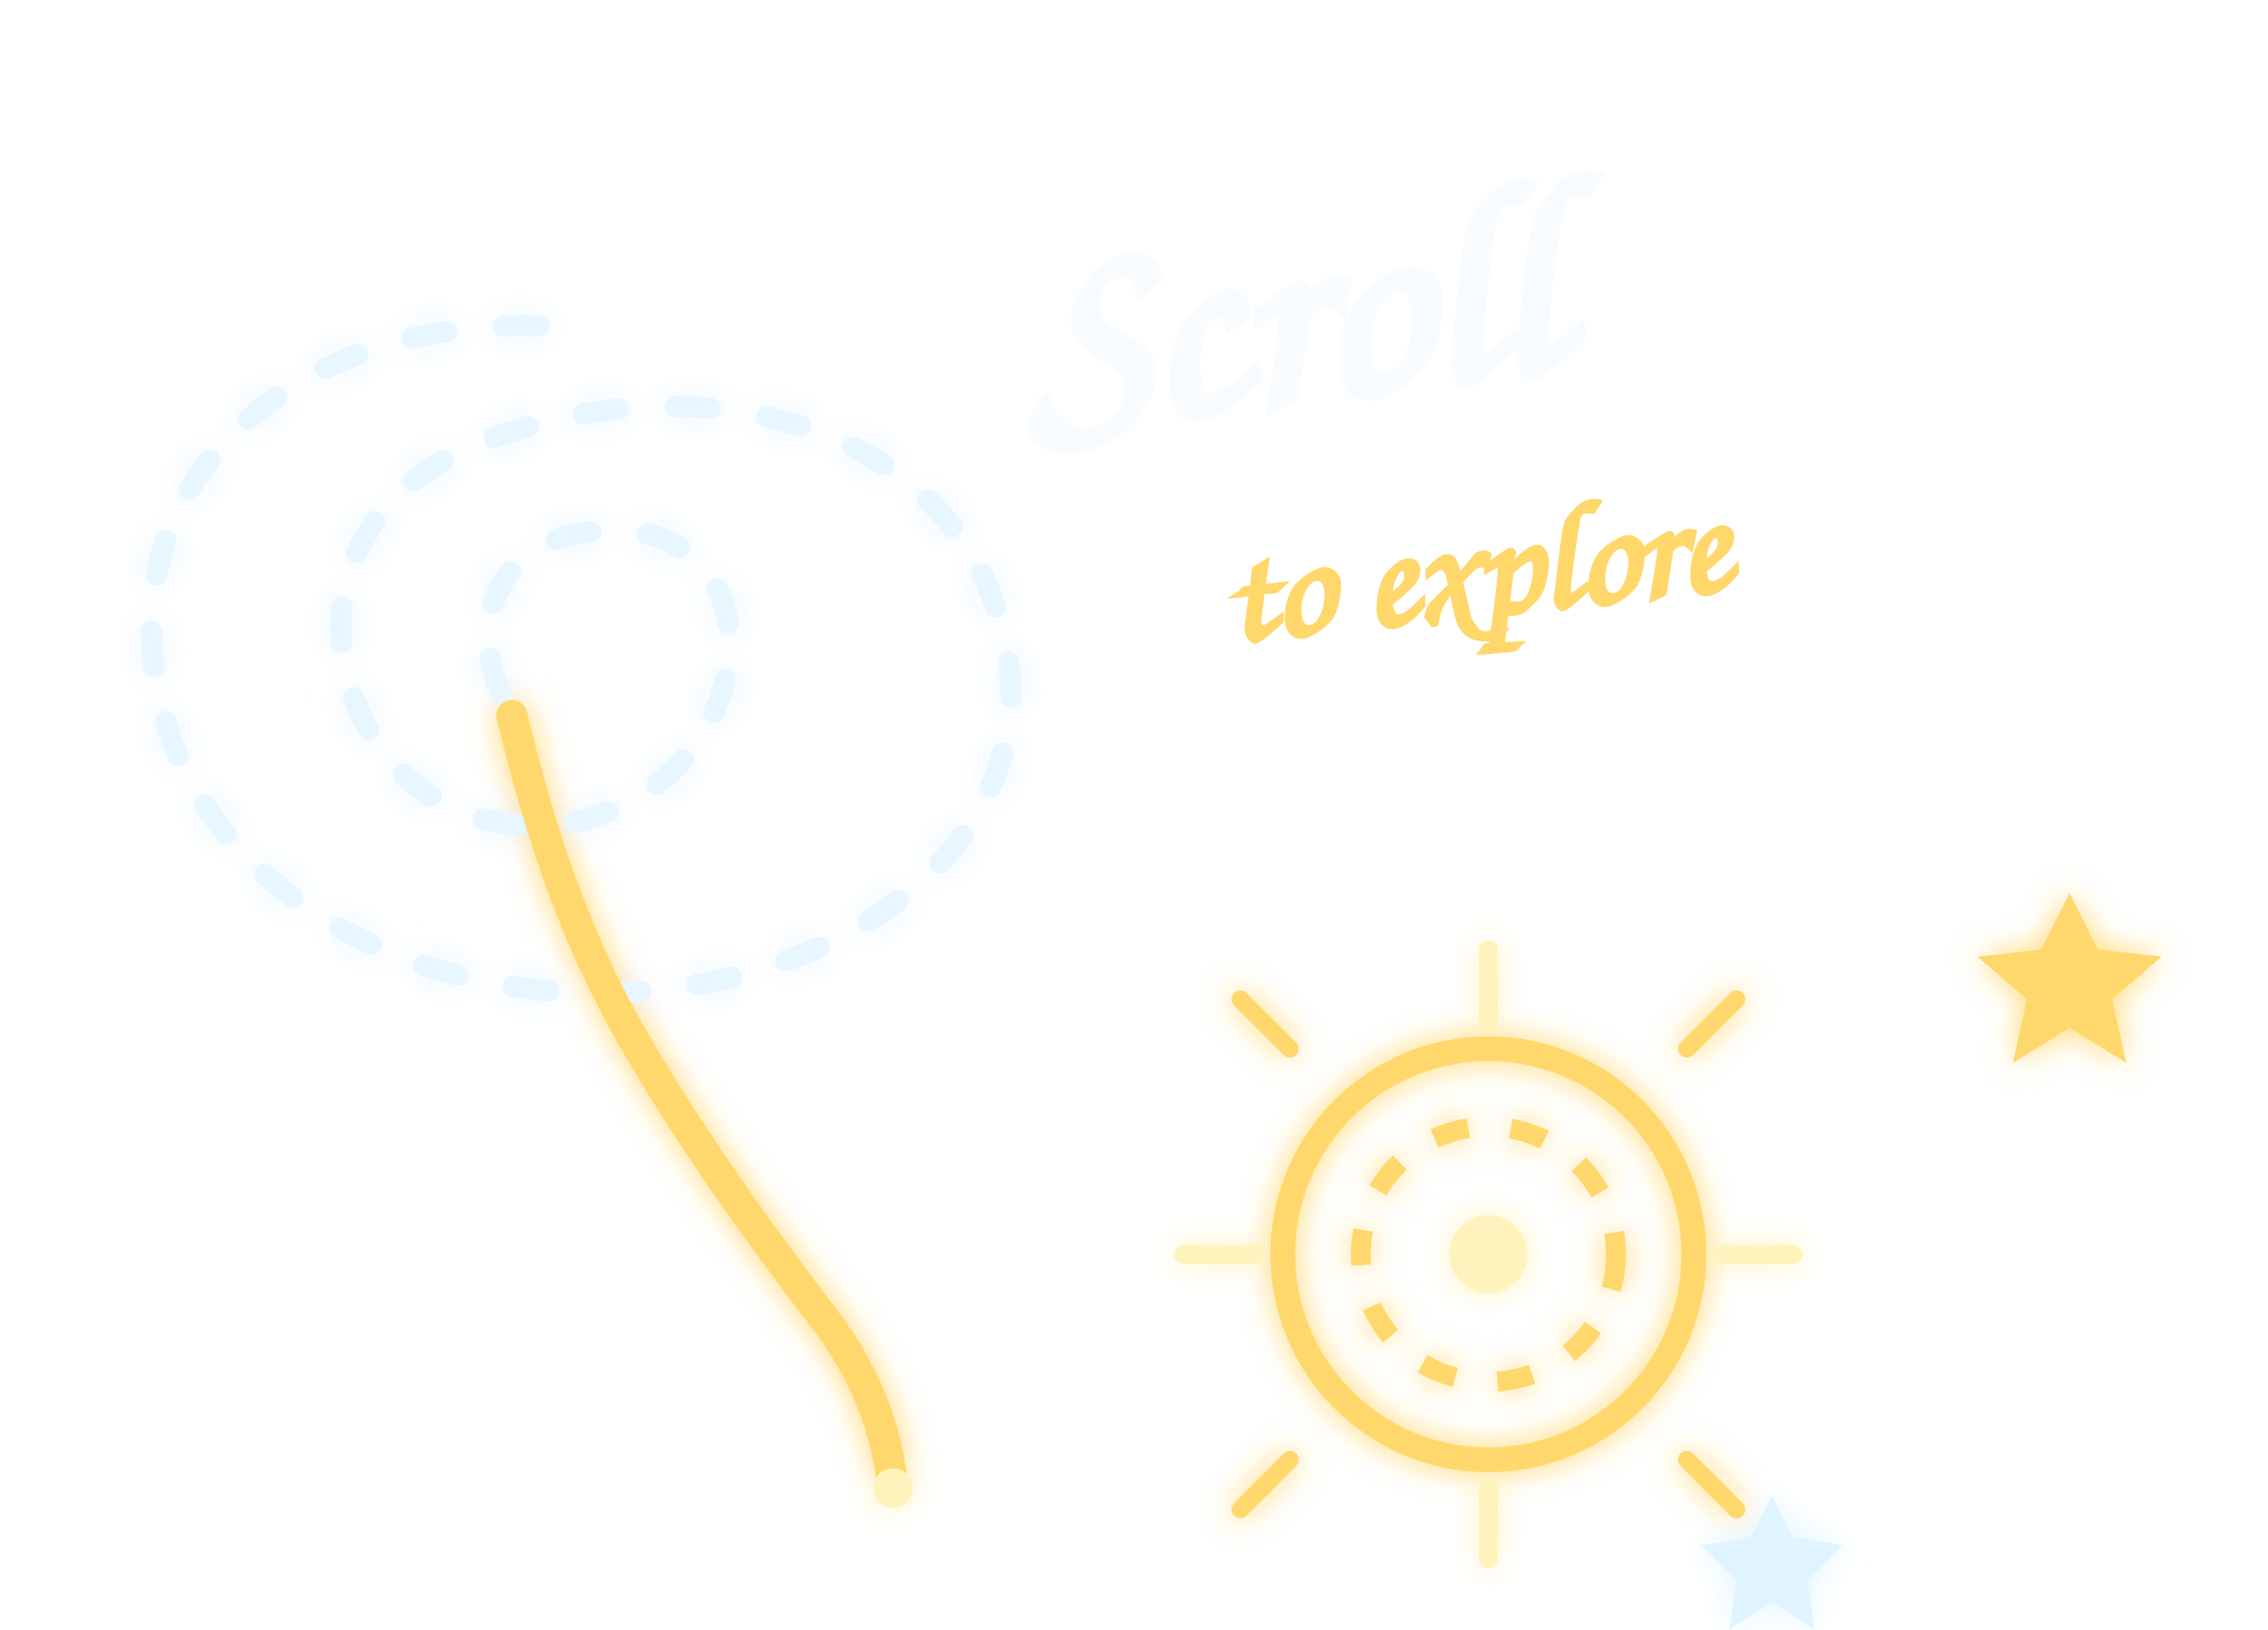
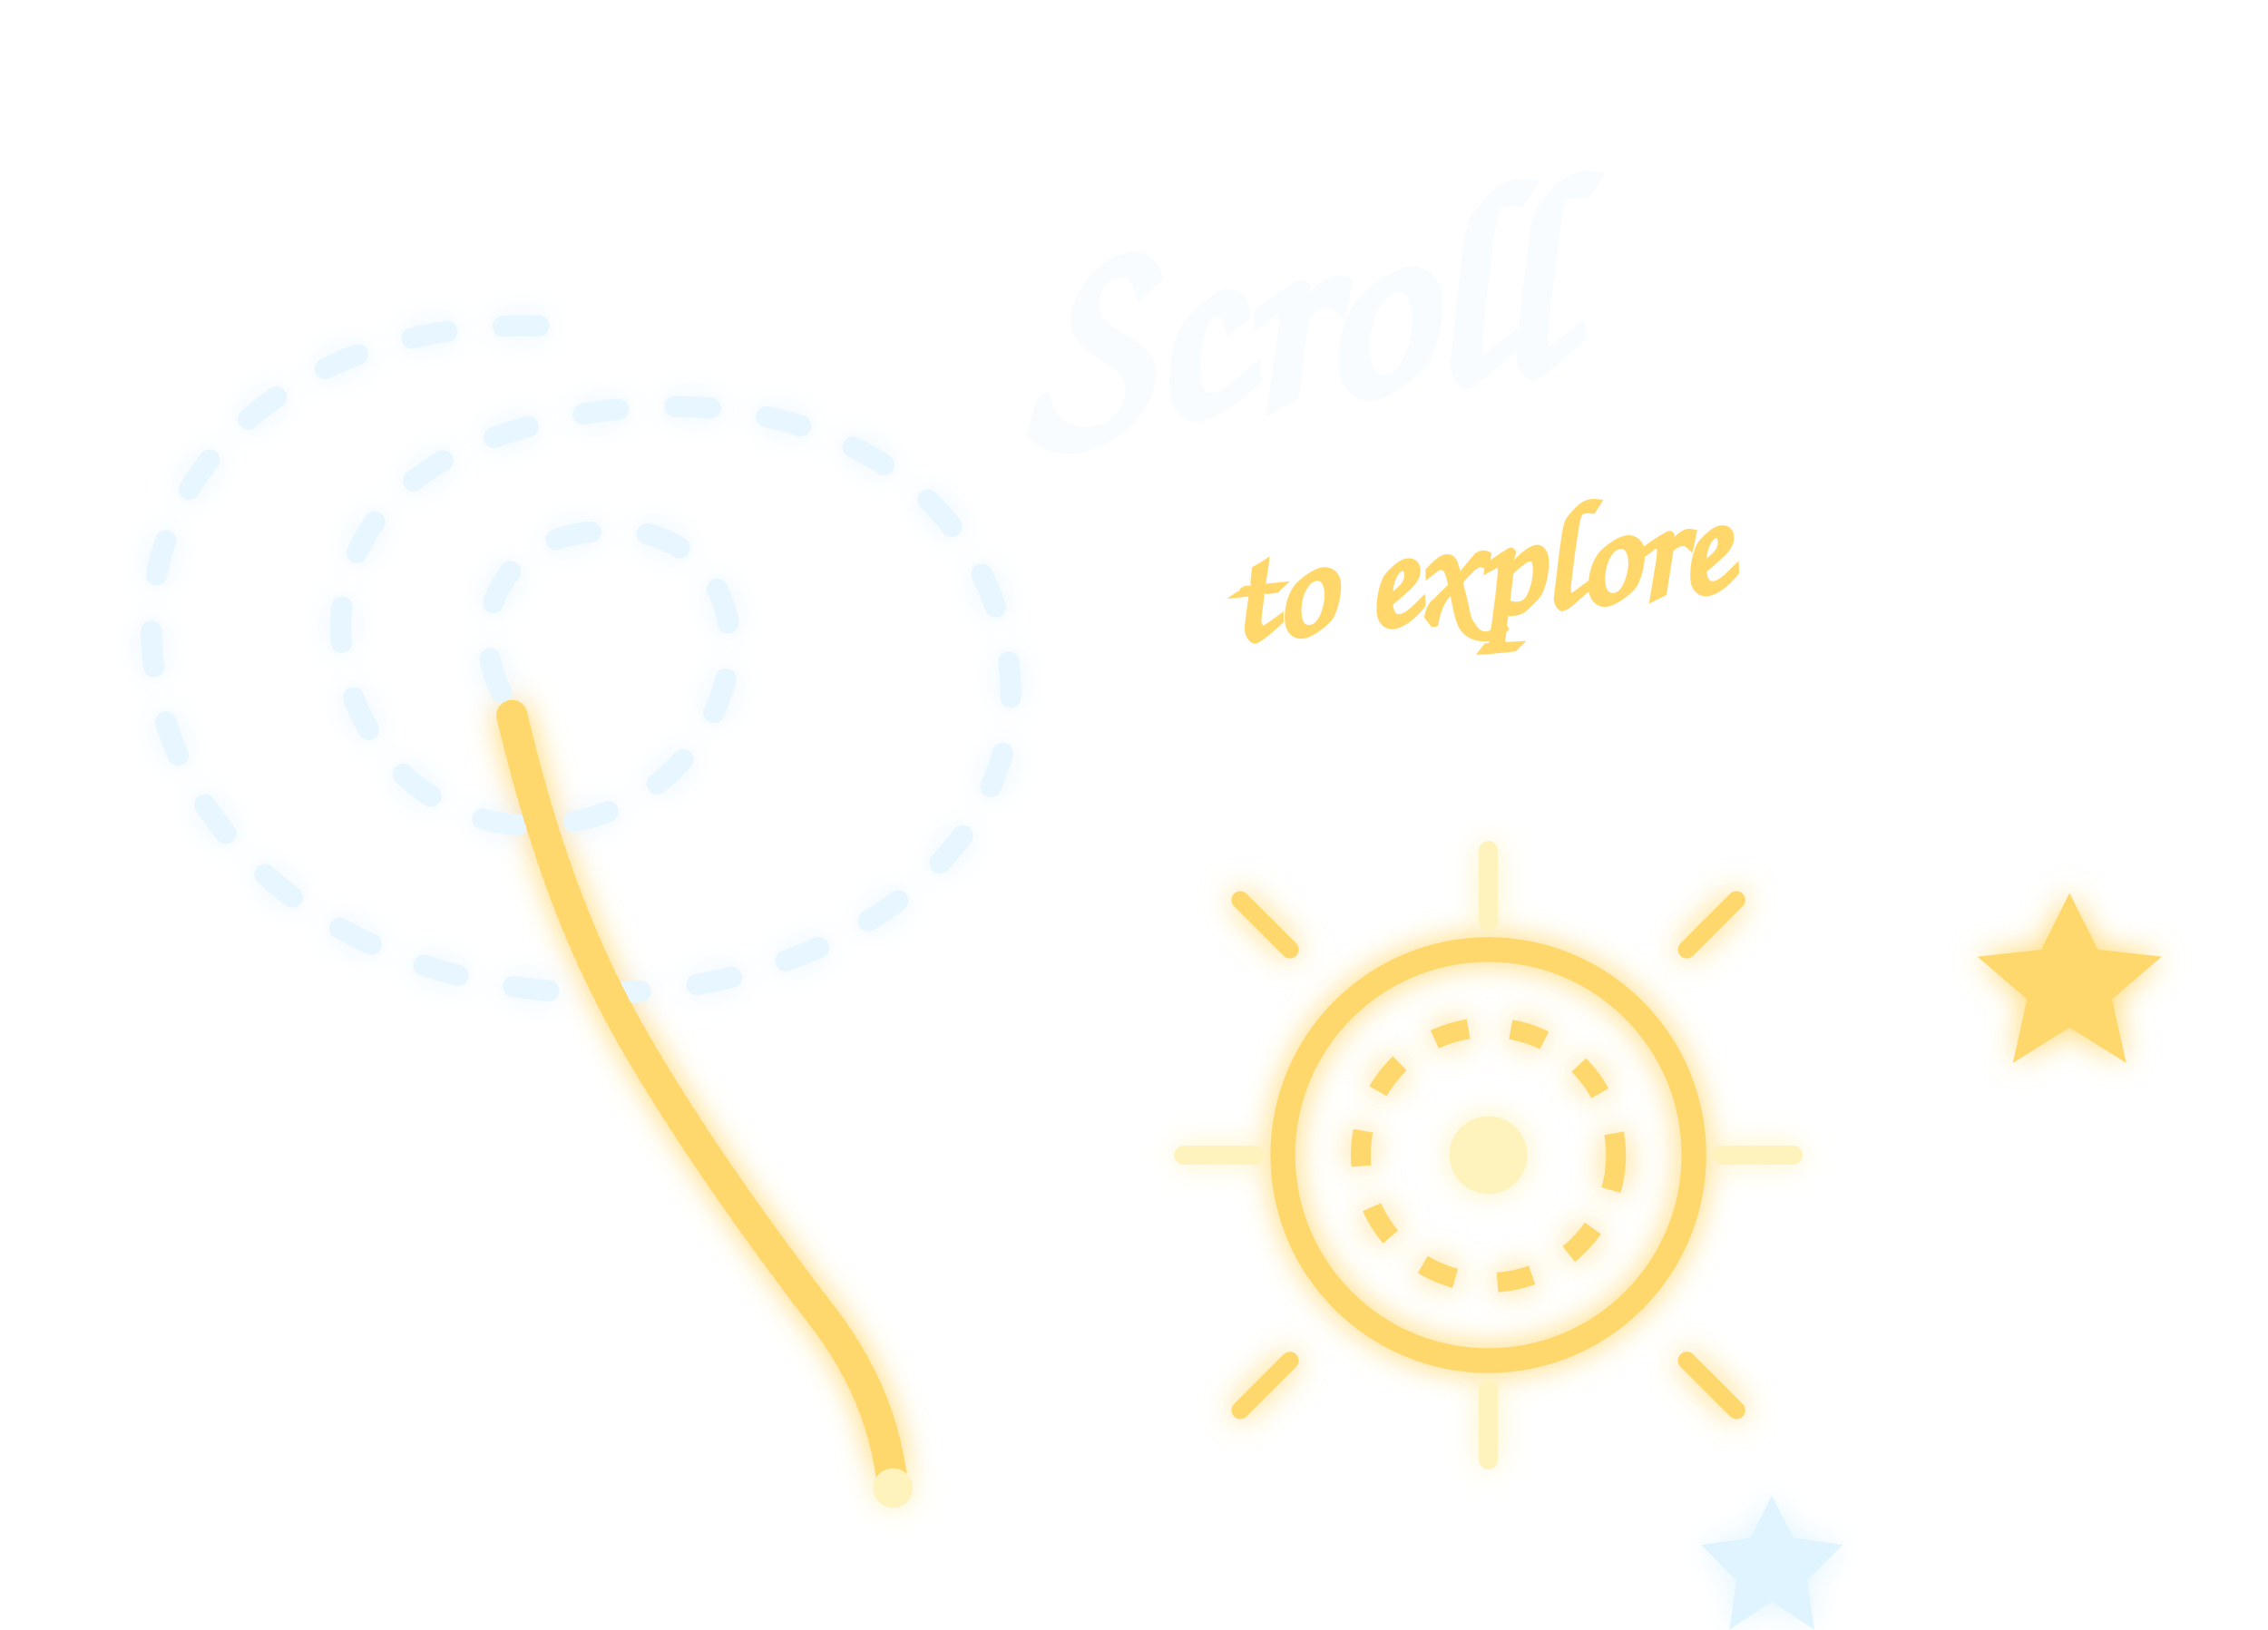
<svg xmlns="http://www.w3.org/2000/svg" viewBox="0 0 320 230" fill="none">
  <defs>
    <filter id="cueGlow" x="-50%" y="-50%" width="200%" height="200%">
      <feGaussianBlur stdDeviation="2.2" result="blur" />
      <feMerge>
        <feMergeNode in="blur" />
        <feMergeNode in="SourceGraphic" />
      </feMerge>
    </filter>
  </defs>
  <g opacity="0.98" filter="url(#cueGlow)">
    <path d="M76 46 C42 45 17 67 22 96 C27 126 61 145 98 139 C132 133 151 108 139 82 C128 58 96 52 69 62 C47 70 43 91 54 106 C66 122 91 119 100 102 C108 87 99 73 84 75 C70 76 65 89 72 100" stroke="#e8f6ff" stroke-width="3" stroke-linecap="round" stroke-dasharray="5 8">
      <animate attributeName="stroke-dashoffset" values="0;-13;0" dur="6s" repeatCount="indefinite" />
    </path>
    <g>
      <animateTransform attributeName="transform" attributeType="XML" type="translate" values="0 0;0 3;0 0" dur="3.8s" repeatCount="indefinite" calcMode="easeInOut" />
      <path d="M72 100 C76 117 81 132 89 146 C97 160 107 174 117 187 C122 194 125 201 126 210" stroke="#ffd76b" stroke-width="4.4" stroke-linecap="round" stroke-linejoin="round" pathLength="1" stroke-dasharray="1" stroke-dashoffset="1">
        <animate attributeName="stroke-dashoffset" values="1;0;0;1" dur="4.8s" repeatCount="indefinite" calcMode="easeInOut" />
      </path>
      <path d="M114 198 L126 210 L138 198" stroke="#ffd76b" stroke-width="4.4" stroke-linecap="round" stroke-linejoin="round" opacity="0">
        <animate attributeName="opacity" values="0;0;1;1;0" dur="4.8s" repeatCount="indefinite" />
      </path>
      <circle cx="126" cy="210" r="2.8" fill="#fff3bc">
        <animate attributeName="r" values="2.8;4.2;2.8" dur="1.9s" repeatCount="indefinite" />
        <animate attributeName="opacity" values="0.65;1;0.65" dur="1.9s" repeatCount="indefinite" />
      </circle>
    </g>
-     <g transform="translate(0 -8)">
-       <animateTransform attributeName="transform" attributeType="XML" type="scale" values="1;1.035;1" dur="3.6s" repeatCount="indefinite" />
-       <circle cx="210" cy="185" r="29" stroke="#ffd76b" stroke-width="3.5" />
-       <circle cx="210" cy="185" r="18" stroke="#ffd76b" stroke-width="2.8" stroke-dasharray="5 6" />
-       <circle cx="210" cy="185" r="5.5" fill="#fff3bc" />
-       <path d="M210 142 L210 152 M210 218 L210 228 M167 185 L177 185 M243 185 L253 185" stroke="#fff3bc" stroke-width="2.7" stroke-linecap="round" />
-       <path d="M182 156 L175 149 M238 156 L245 149 M182 214 L175 221 M238 214 L245 221" stroke="#ffd76b" stroke-width="2.5" stroke-linecap="round" />
+     <g transform="translate(0 -22)">
+       <g>
+         <animateTransform attributeName="transform" attributeType="XML" type="scale" values="1;1.035;1" dur="3.6s" repeatCount="indefinite" />
+         <circle cx="210" cy="185" r="29" stroke="#ffd76b" stroke-width="3.5" />
+         <circle cx="210" cy="185" r="18" stroke="#ffd76b" stroke-width="2.8" stroke-dasharray="5 6" />
+         <circle cx="210" cy="185" r="5.5" fill="#fff3bc" />
+         <path d="M210 142 L210 152 M210 218 L210 228 M167 185 L177 185 M243 185 L253 185" stroke="#fff3bc" stroke-width="2.7" stroke-linecap="round" />
+         <path d="M182 156 L175 149 M238 156 L245 149 M182 214 L175 221 M238 214 L245 221" stroke="#ffd76b" stroke-width="2.5" stroke-linecap="round" />
+       </g>
    </g>
    <path d="M292 126 l4 8 9 1 -7 6 2 9 -8 -5 -8 5 2 -9 -7 -6 9 -1z" fill="#ffd76b">
      <animate attributeName="opacity" values="0.35;1;0.35" dur="2.8s" repeatCount="indefinite" />
    </path>
    <path d="M250 211 l3 6 7 1 -5 5 1 7 -6 -4 -6 4 1 -7 -5 -5 7 -1z" fill="#dff4ff">
      <animate attributeName="opacity" values="0.45;1;0.45" dur="3.2s" repeatCount="indefinite" begin="0.5s" />
    </path>
  </g>
  <text x="145" y="62" fill="#f8fcff" font-size="39" font-family="cursive" font-style="italic" font-weight="700" transform="rotate(-7 145 62)">Scroll</text>
  <text x="173" y="91" fill="#ffd76b" font-size="21" font-family="cursive" font-style="italic" font-weight="700" transform="rotate(-6 173 91)">to explore</text>
</svg>
